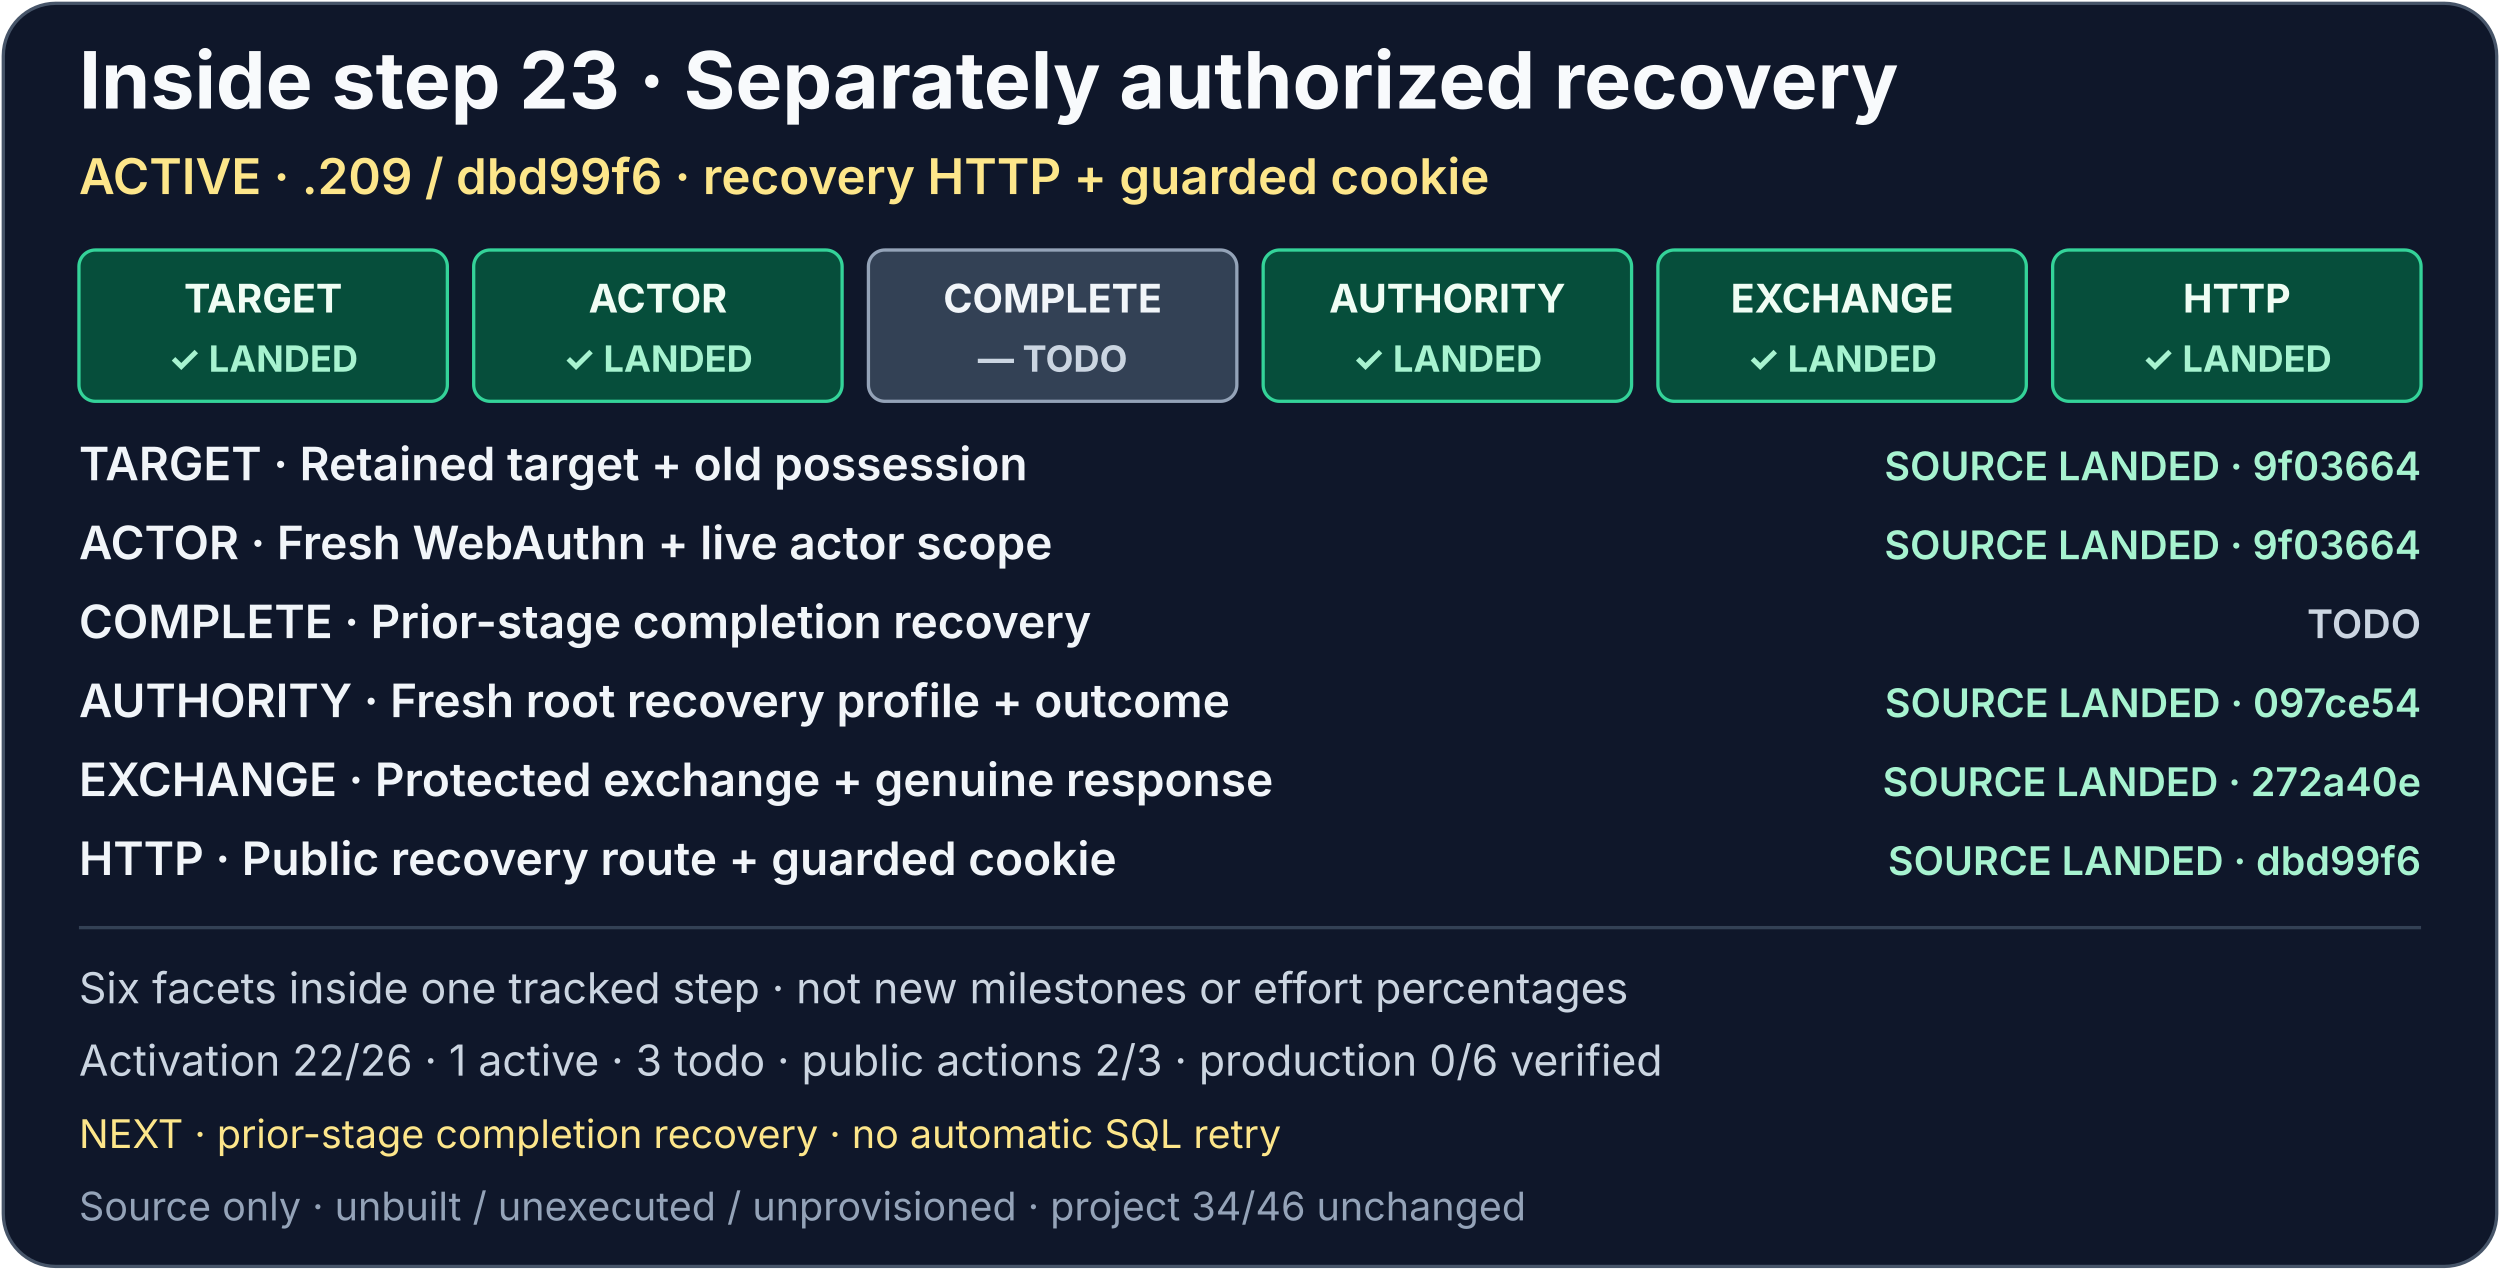
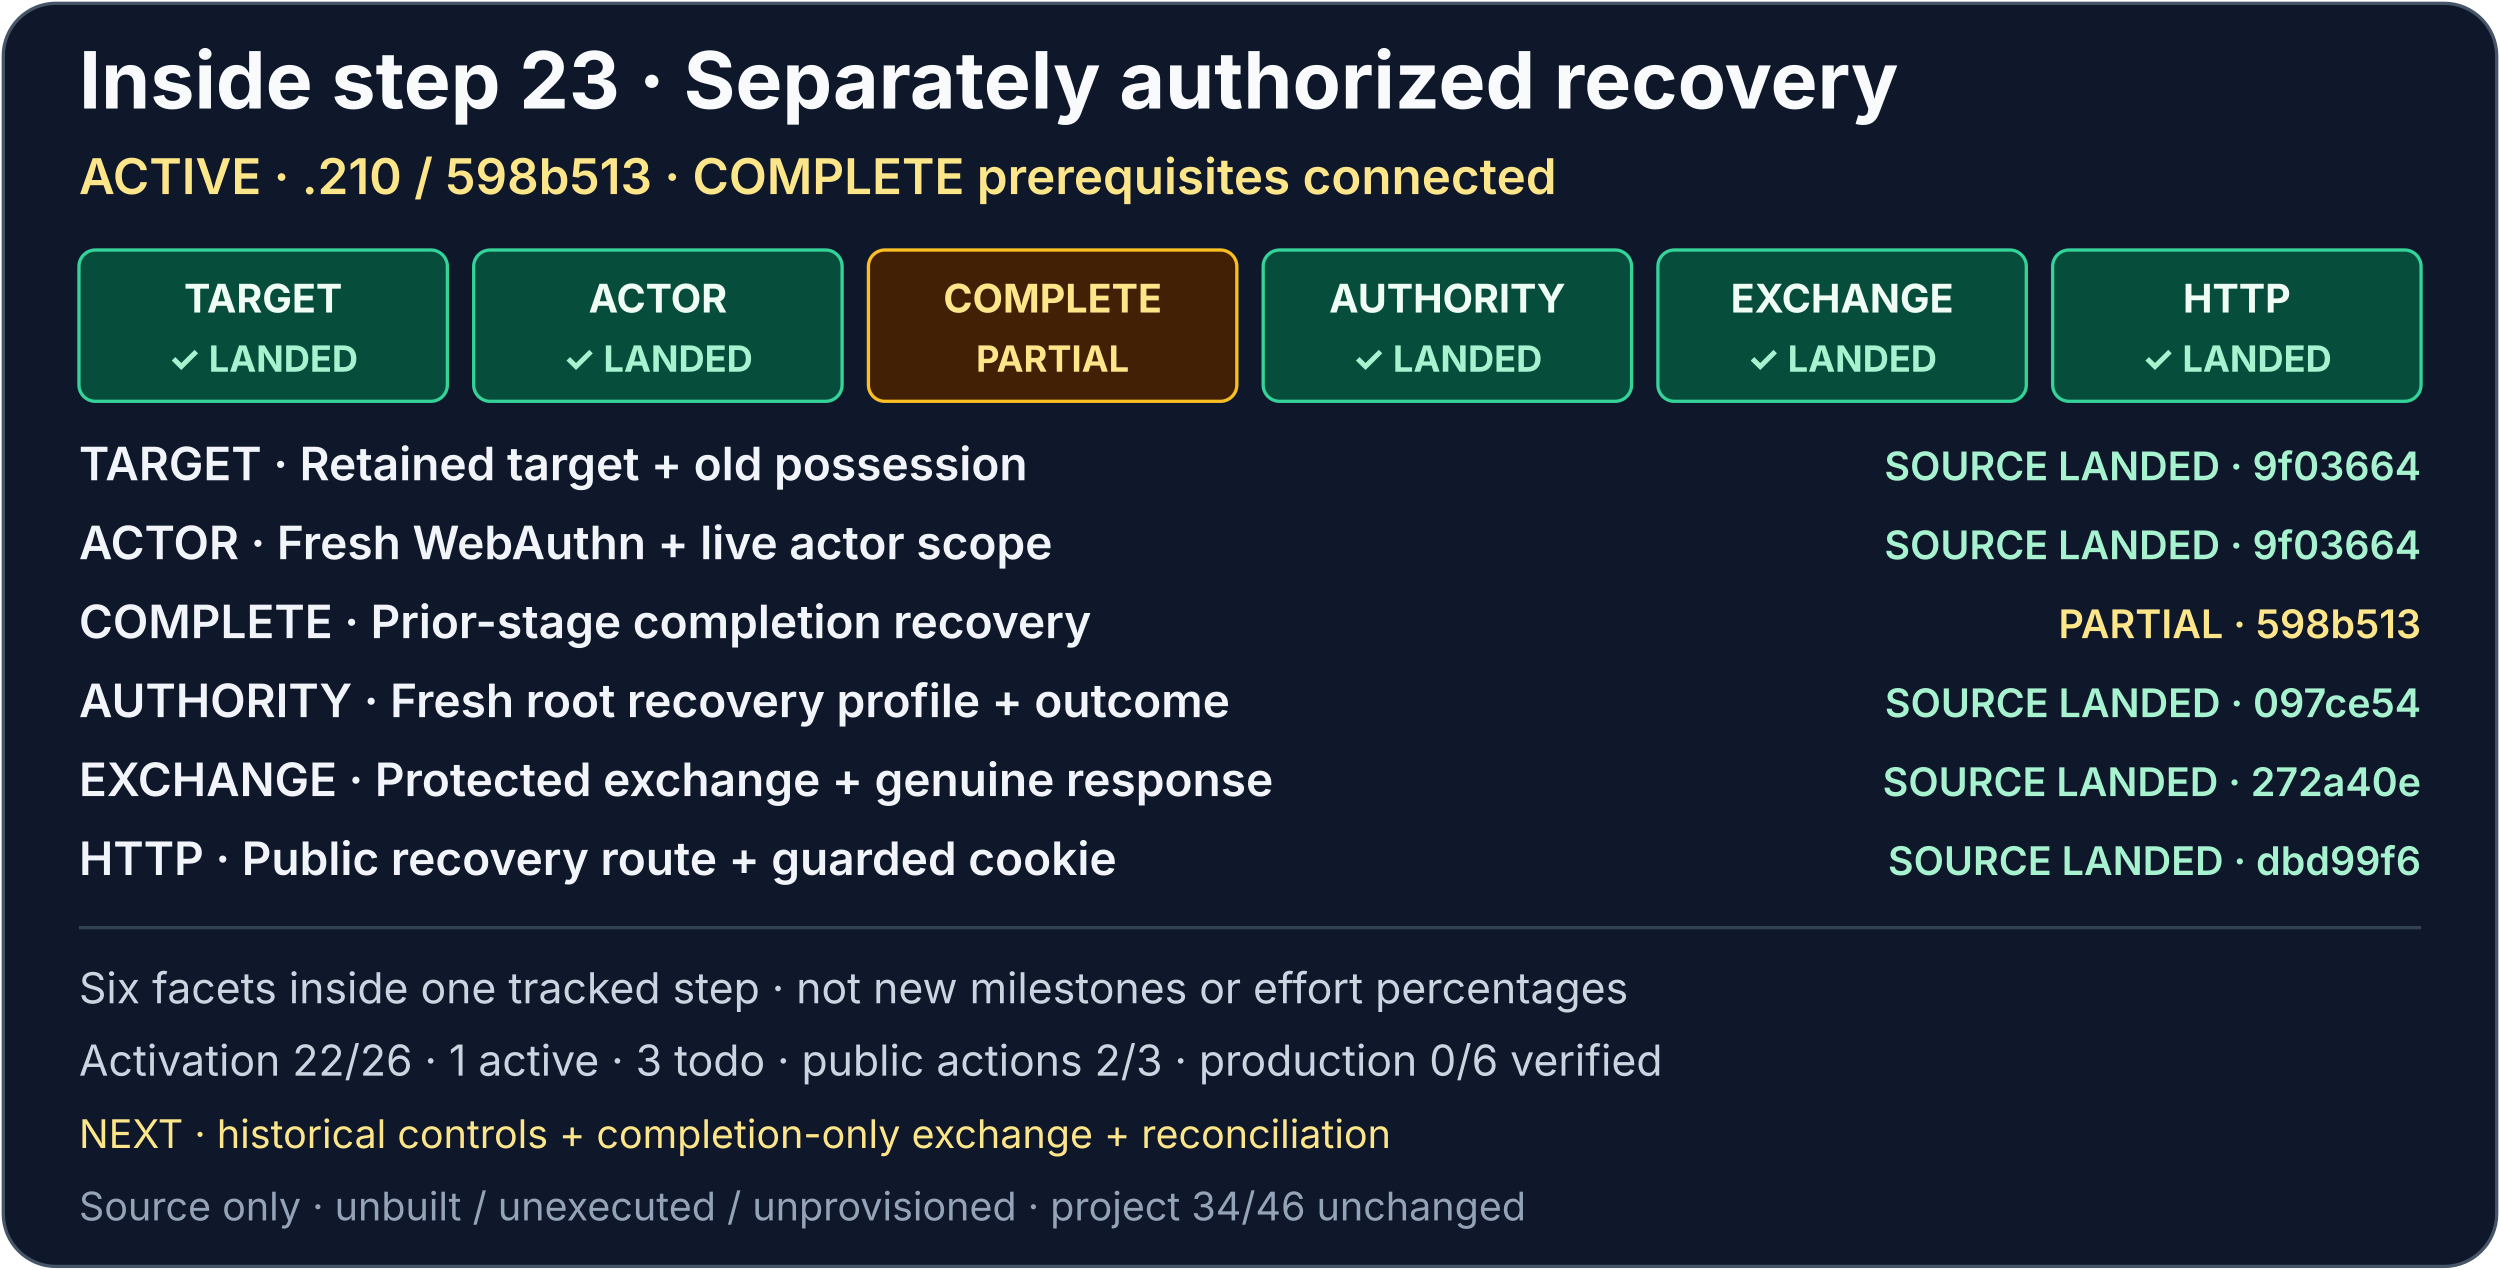
<svg xmlns="http://www.w3.org/2000/svg" width="760" height="386" viewBox="0 0 760 386" role="img" aria-labelledby="activation-recovery-title activation-recovery-description">
  <rect x="1" y="1" width="758" height="384" rx="16" fill="#0f172a" stroke="#475569" />
  <g font-family="system-ui, -apple-system, Segoe UI, sans-serif">
    <text x="24" y="33" fill="#f8fafc" font-size="24" font-weight="700">Inside step 23 · Separately authorized recovery</text>
-     <text x="24" y="59" fill="#fde68a" font-size="15" font-weight="600">ACTIVE · .209 / dbd99f6 · recovery HTTP + guarded cookie</text>
+     <text x="24" y="59" fill="#fde68a" font-size="15" font-weight="600">ACTIVE · .210 / 598b513 · COMPLETE prerequisites connected</text>
    <a href="../production-status.md#activation-recovery-detail">
      <g font-size="12" font-weight="700" text-anchor="middle">
        <g aria-label="TARGET: Retained target, old-token possession and bounded three-record selection; source-landed in 9f03664">
          <rect x="24" y="76" width="112" height="46" rx="5" fill="#064e3b" stroke="#34d399" />
          <text x="80" y="95" fill="#f0fdf4">TARGET</text>
          <text x="80" y="113" fill="#a7f3d0" font-size="11">✓ LANDED</text>
        </g>
        <g aria-label="ACTOR: Fresh WebAuthn, roles, trust, approval, options and live context; source-landed in 9f03664">
          <rect x="144" y="76" width="112" height="46" rx="5" fill="#064e3b" stroke="#34d399" />
          <text x="200" y="95" fill="#f0fdf4">ACTOR</text>
          <text x="200" y="113" fill="#a7f3d0" font-size="11">✓ LANDED</text>
        </g>
-         <g aria-label="COMPLETE: Prior-stage completion recovery; todo">
-           <rect x="264" y="76" width="112" height="46" rx="5" fill="#334155" stroke="#94a3b8" />
-           <text x="320" y="95" fill="#f1f5f9">COMPLETE</text>
-           <text x="320" y="113" fill="#cbd5e1" font-size="11">— TODO</text>
+         <g aria-label="COMPLETE: Prior-stage completion recovery; active and partial in 598b513; cold configuration, bounded pre-intent target and distinct fresh actor connected; controls, attempt, completion exchange, reconciliation and public earlier-stage action remain open">
+           <rect x="264" y="76" width="112" height="46" rx="5" fill="#422006" stroke="#fbbf24" />
+           <text x="320" y="95" fill="#fde68a">COMPLETE</text>
+           <text x="320" y="113" fill="#fde68a" font-size="11">PARTIAL</text>
        </g>
        <g aria-label="AUTHORITY: Independent original admission, active-context staging and same-PID resources, privilege drop and worker continuation; source-landed in 097ce54; staging ACK is not readiness, durable-store proof or token delivery">
          <rect x="384" y="76" width="112" height="46" rx="5" fill="#064e3b" stroke="#34d399" />
          <text x="440" y="95" fill="#f0fdf4">AUTHORITY</text>
          <text x="440" y="113" fill="#a7f3d0" font-size="11">✓ LANDED</text>
        </g>
        <g aria-label="EXCHANGE: One durably claimed RECOVERY socket and genuine response verification; source-landed in 272a40e; public delivery is the separate HTTP facet">
          <rect x="504" y="76" width="112" height="46" rx="5" fill="#064e3b" stroke="#34d399" />
          <text x="560" y="95" fill="#f0fdf4">EXCHANGE</text>
          <text x="560" y="113" fill="#a7f3d0" font-size="11">✓ LANDED</text>
        </g>
        <g aria-label="HTTP: Recovery route, fresh current-auth, normal cleanup and final signed cookie-send guard; source-landed in dbd99f6; no runtime delivery claim">
          <rect x="624" y="76" width="112" height="46" rx="5" fill="#064e3b" stroke="#34d399" />
          <text x="680" y="95" fill="#f0fdf4">HTTP</text>
          <text x="680" y="113" fill="#a7f3d0" font-size="11">✓ LANDED</text>
        </g>
      </g>
      <g font-size="14" font-weight="600" fill="#f1f5f9">
        <text x="24" y="146">TARGET · Retained target + old possession</text>
        <text x="24" y="170">ACTOR · Fresh WebAuthn + live actor scope</text>
        <text x="24" y="194">COMPLETE · Prior-stage completion recovery</text>
        <text x="24" y="218">AUTHORITY · Fresh root recovery profile + outcome</text>
        <text x="24" y="242">EXCHANGE · Protected exchange + genuine response</text>
        <text x="24" y="266">HTTP · Public recovery route + guarded cookie</text>
      </g>
      <g font-size="12" font-weight="600" text-anchor="end">
        <text x="736" y="146" fill="#a7f3d0">SOURCE LANDED · 9f03664</text>
        <text x="736" y="170" fill="#a7f3d0">SOURCE LANDED · 9f03664</text>
-         <text x="736" y="194" fill="#cbd5e1">TODO</text>
+         <text x="736" y="194" fill="#fde68a">PARTIAL · 598b513</text>
        <text x="736" y="218" fill="#a7f3d0">SOURCE LANDED · 097ce54</text>
        <text x="736" y="242" fill="#a7f3d0">SOURCE LANDED · 272a40e</text>
        <text x="736" y="266" fill="#a7f3d0">SOURCE LANDED · dbd99f6</text>
      </g>
    </a>
    <path d="M24 282H736" stroke="#334155" />
    <text x="24" y="305" fill="#cbd5e1" font-size="13">Six facets inside one tracked step · not new milestones or effort percentages</text>
    <text x="24" y="327" fill="#cbd5e1" font-size="13">Activation 22/26 · 1 active · 3 todo · public actions 2/3 · production 0/6 verified</text>
-     <text x="24" y="349" fill="#fde68a" font-size="12">NEXT · prior-stage completion recovery · no automatic SQL retry</text>
+     <text x="24" y="349" fill="#fde68a" font-size="12">NEXT · historical controls + completion-only exchange + reconciliation</text>
    <text x="24" y="371" fill="#94a3b8" font-size="12">Source only · unbuilt / unexecuted / unprovisioned · project 34/46 unchanged</text>
  </g>
</svg>
